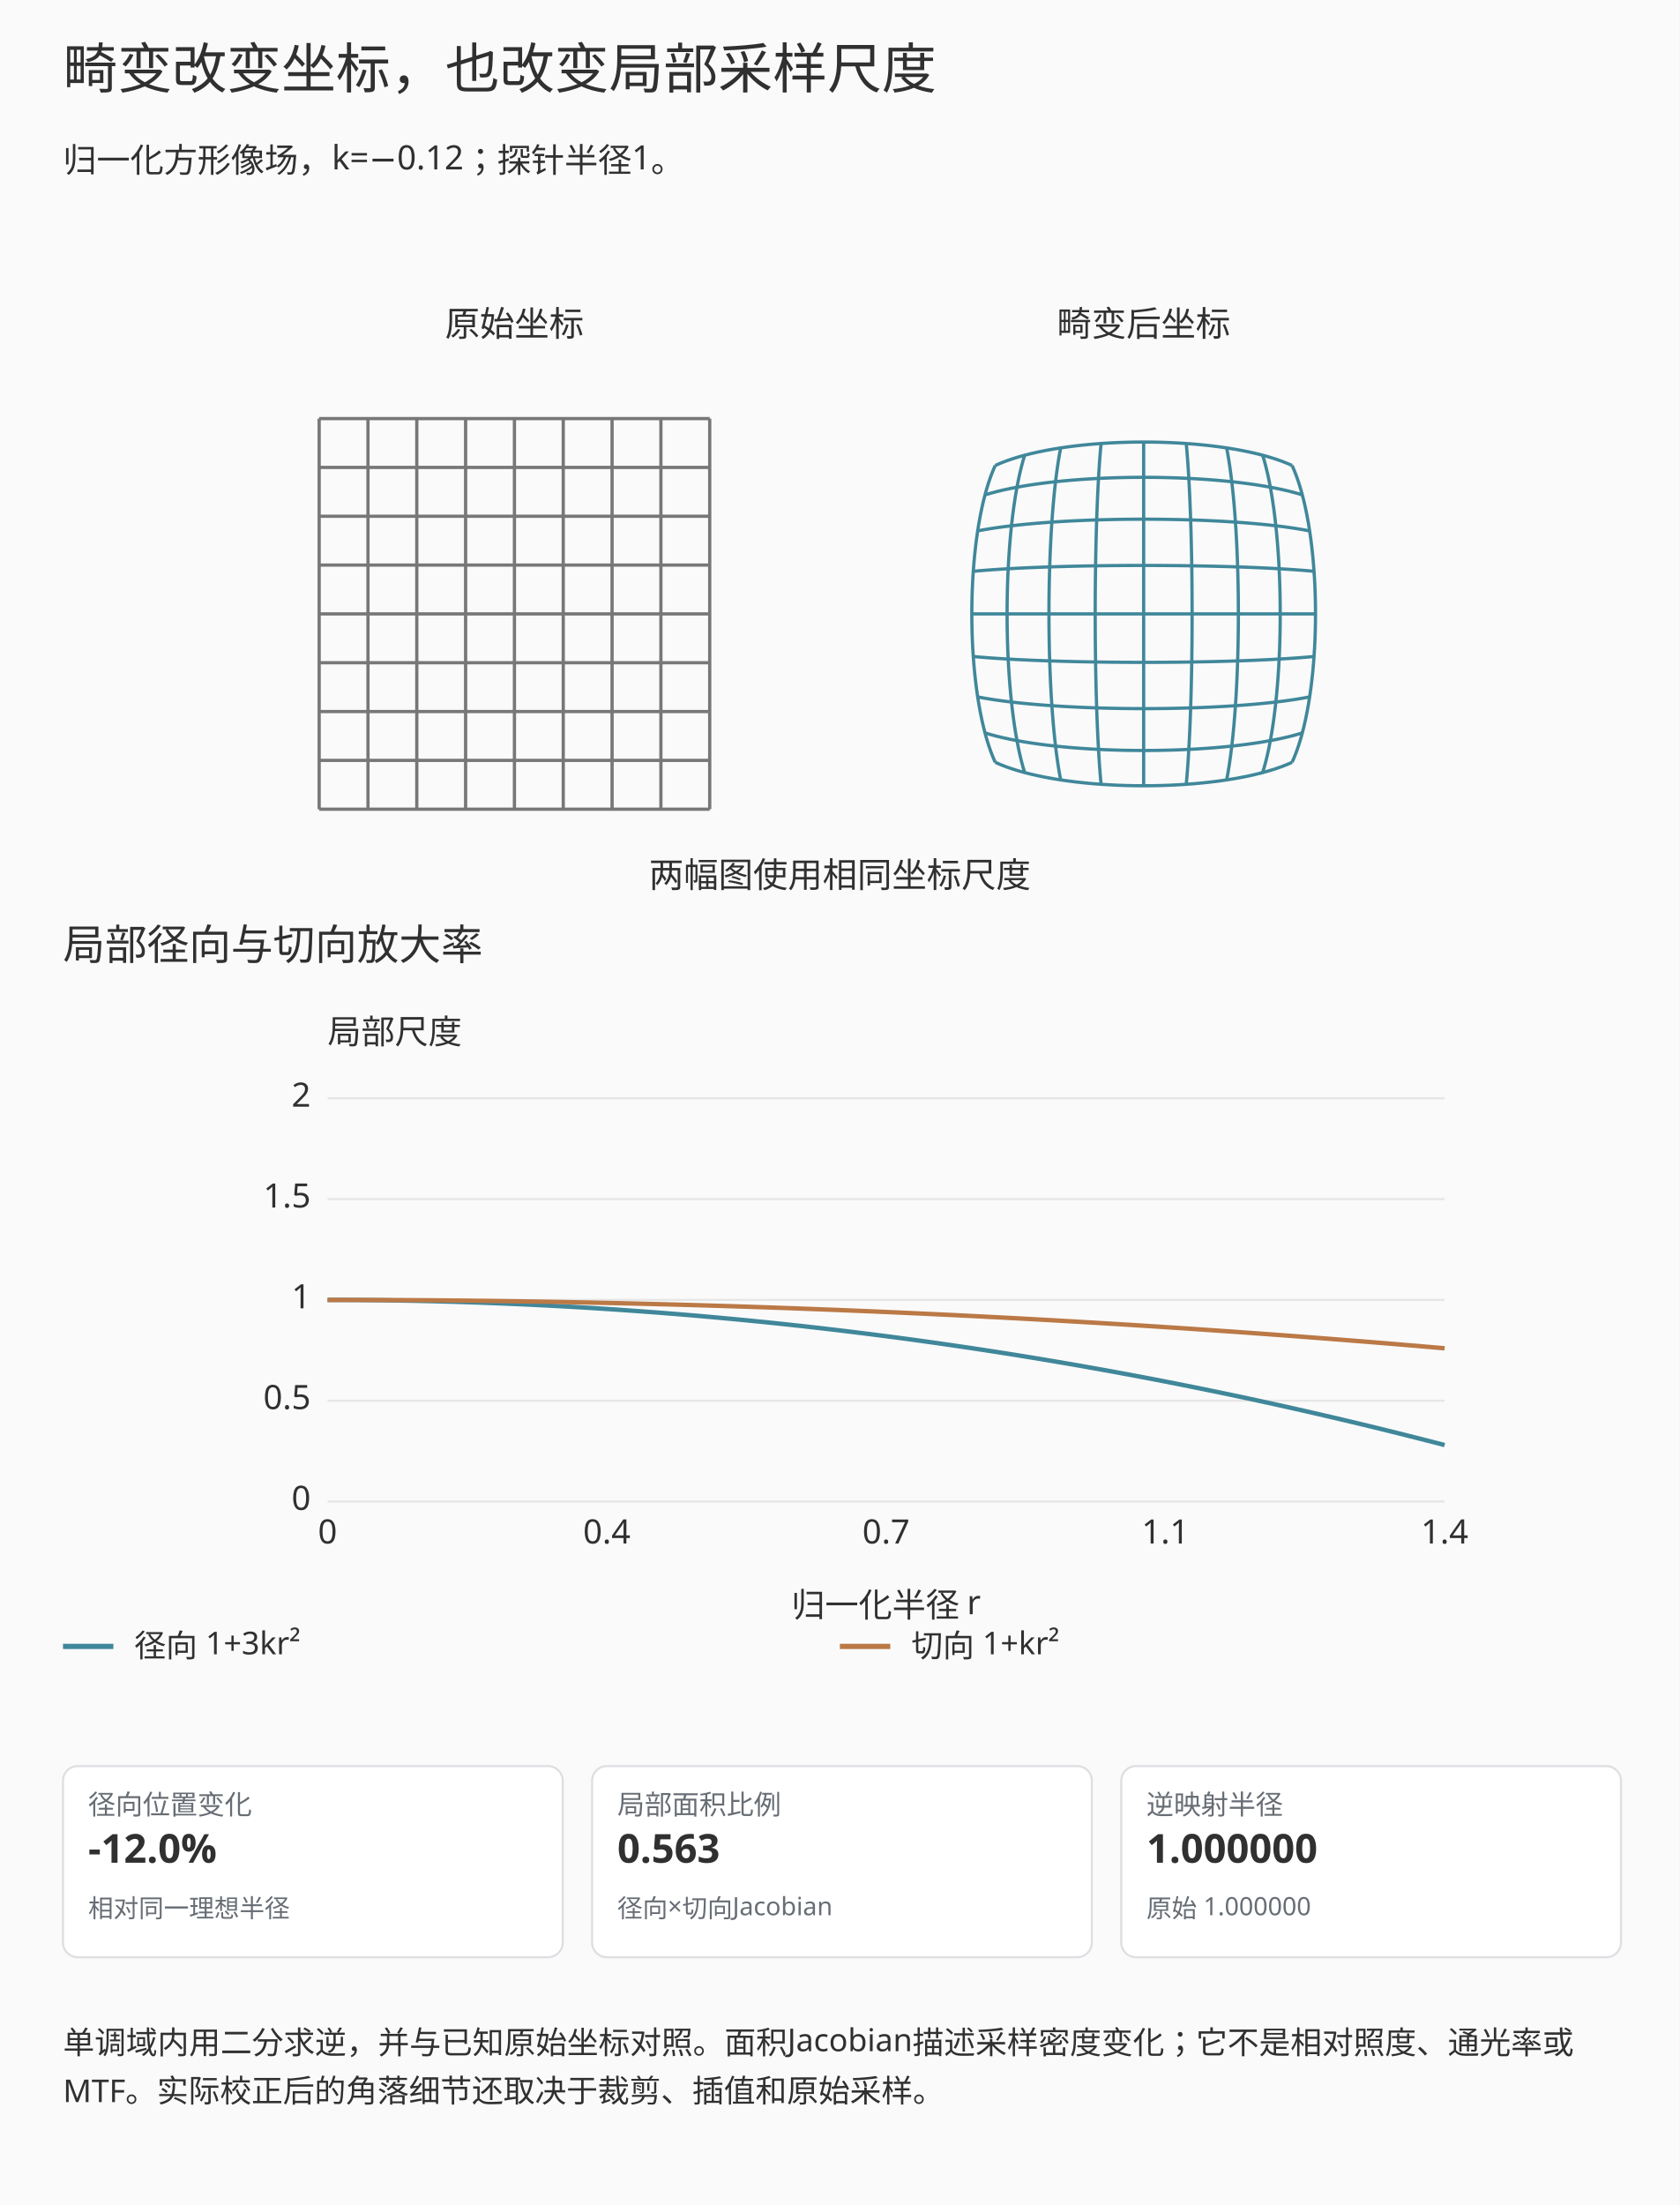
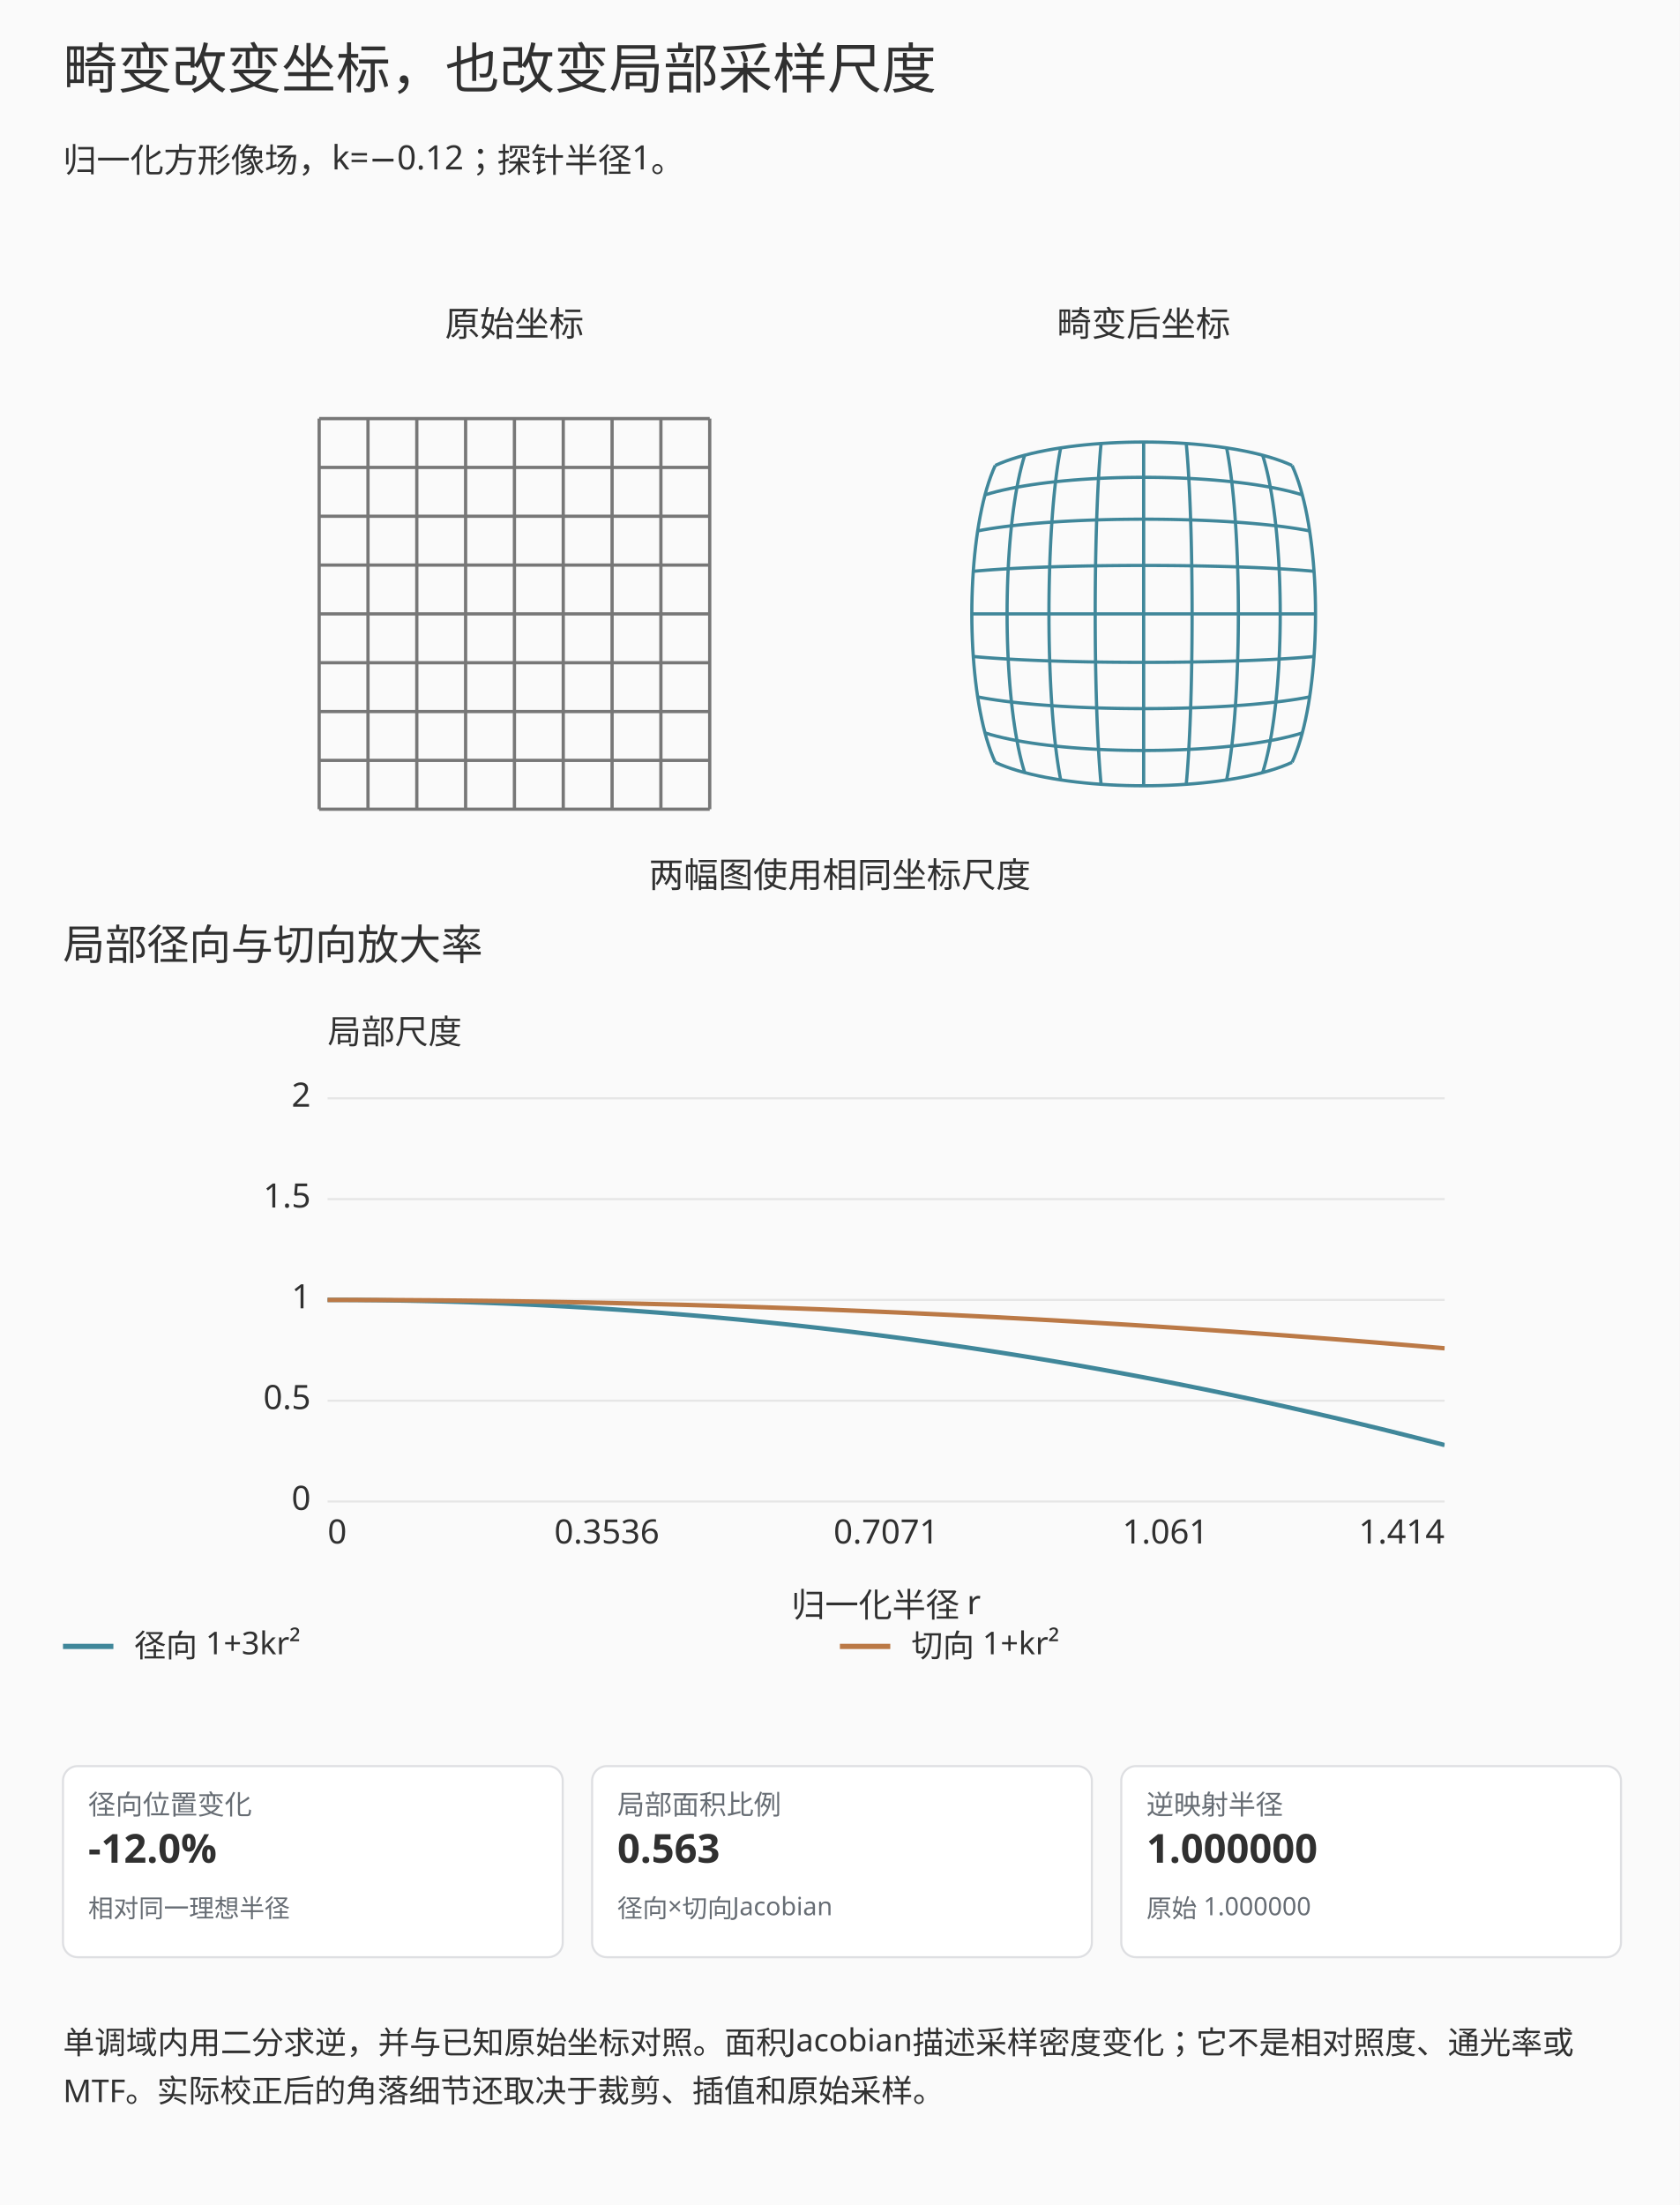
<svg xmlns="http://www.w3.org/2000/svg" width="800" height="1050" viewBox="0 0 800 1050" role="img" aria-label="互动示意：径向畸变网格、逆映射与局部面积尺度" style="color:#303030;fill:currentColor;font:16px sans-serif">
  <style>text{font-family:sans-serif}</style>
  <rect width="800" height="100%" fill="#fafafa" />
  <text x="30" y="42" font-size="26">畸变改变坐标，也改变局部采样尺度</text>
  <text x="30" y="82">归一化方形像场，k=−0.12；探针半径1。</text>
  <svg x="30" y="127" width="740" height="310" class="drawing" viewBox="0 0 640 300" role="img" aria-label="原始方格与径向畸变方格">
    <g fill="none" stroke-width="1.5">
      <path d="M80,250 L84.5,250 L89,250 L93.5,250 L98,250 L102.5,250 L107,250 L111.5,250 L116,250 L120.5,250 L125,250 L129.5,250 L134,250 L138.5,250 L143,250 L147.5,250 L152,250 L156.5,250 L161,250 L165.5,250 L170,250 L174.5,250 L179,250 L183.5,250 L188,250 L192.5,250 L197,250 L201.5,250 L206,250 L210.5,250 L215,250 L219.5,250 L224,250 L228.5,250 L233,250 L237.5,250 L242,250 L246.5,250 L251,250 L255.5,250 L260,250" stroke="#777" />
      <path d="M391.6,228.4 L394.02,229.453 L396.593,230.452 L399.313,231.397 L402.17,232.288 L405.156,233.125 L408.264,233.908 L411.486,234.637 L414.813,235.312 L418.237,235.933 L421.75,236.5 L425.344,237.013 L429.011,237.472 L432.743,237.877 L436.532,238.228 L440.369,238.525 L444.246,238.768 L448.156,238.957 L452.091,239.092 L456.041,239.173 L460,239.2 L463.959,239.173 L467.909,239.092 L471.844,238.957 L475.754,238.768 L479.631,238.525 L483.468,238.228 L487.257,237.877 L490.989,237.472 L494.656,237.013 L498.25,236.5 L501.763,235.933 L505.187,235.312 L508.514,234.637 L511.736,233.908 L514.844,233.125 L517.83,232.288 L520.687,231.397 L523.407,230.452 L525.98,229.453 L528.4,228.4" stroke="#40879a" />
      <path d="M80,250 L80,245.5 L80,241 L80,236.5 L80,232 L80,227.5 L80,223 L80,218.5 L80,214 L80,209.5 L80,205 L80,200.5 L80,196 L80,191.5 L80,187 L80,182.5 L80,178 L80,173.5 L80,169 L80,164.5 L80,160 L80,155.5 L80,151 L80,146.5 L80,142 L80,137.5 L80,133 L80,128.5 L80,124 L80,119.5 L80,115 L80,110.5 L80,106 L80,101.5 L80,97 L80,92.5 L80,88 L80,83.5 L80,79 L80,74.5 L80,70" stroke="#777" />
      <path d="M391.6,228.4 L390.547,225.98 L389.548,223.407 L388.603,220.687 L387.712,217.83 L386.875,214.844 L386.092,211.736 L385.363,208.514 L384.688,205.187 L384.067,201.763 L383.5,198.25 L382.987,194.656 L382.528,190.989 L382.123,187.257 L381.772,183.468 L381.475,179.631 L381.232,175.754 L381.043,171.844 L380.908,167.909 L380.827,163.959 L380.8,160 L380.827,156.041 L380.908,152.091 L381.043,148.156 L381.232,144.246 L381.475,140.369 L381.772,136.532 L382.123,132.743 L382.528,129.011 L382.987,125.344 L383.5,121.75 L384.067,118.237 L384.688,114.813 L385.363,111.486 L386.092,108.264 L386.875,105.156 L387.712,102.17 L388.603,99.313 L389.548,96.593 L390.547,94.02 L391.6,91.6" stroke="#40879a" />
      <path d="M80,227.5 L84.5,227.5 L89,227.5 L93.5,227.5 L98,227.5 L102.5,227.5 L107,227.5 L111.5,227.5 L116,227.5 L120.5,227.5 L125,227.5 L129.5,227.5 L134,227.5 L138.5,227.5 L143,227.5 L147.5,227.5 L152,227.5 L156.5,227.5 L161,227.5 L165.5,227.5 L170,227.5 L174.5,227.5 L179,227.5 L183.5,227.5 L188,227.5 L192.5,227.5 L197,227.5 L201.5,227.5 L206,227.5 L210.5,227.5 L215,227.5 L219.5,227.5 L224,227.5 L228.5,227.5 L233,227.5 L237.5,227.5 L242,227.5 L246.5,227.5 L251,227.5 L255.5,227.5 L260,227.5" stroke="#777" />
      <path d="M386.875,214.844 L389.531,215.633 L392.341,216.383 L395.296,217.091 L398.39,217.76 L401.613,218.387 L404.957,218.975 L408.415,219.522 L411.978,220.028 L415.638,220.494 L419.387,220.919 L423.218,221.303 L427.121,221.648 L431.089,221.952 L435.114,222.215 L439.188,222.438 L443.301,222.62 L447.448,222.761 L451.618,222.863 L455.805,222.923 L460,222.944 L464.195,222.923 L468.382,222.863 L472.552,222.761 L476.699,222.62 L480.812,222.438 L484.886,222.215 L488.911,221.952 L492.879,221.648 L496.782,221.303 L500.613,220.919 L504.362,220.494 L508.022,220.028 L511.585,219.522 L515.043,218.975 L518.388,218.387 L521.61,217.76 L524.704,217.091 L527.659,216.383 L530.469,215.633 L533.125,214.844" stroke="#40879a" />
      <path d="M102.5,250 L102.5,245.5 L102.5,241 L102.5,236.5 L102.5,232 L102.5,227.5 L102.5,223 L102.5,218.5 L102.5,214 L102.5,209.5 L102.5,205 L102.5,200.5 L102.5,196 L102.5,191.5 L102.5,187 L102.5,182.5 L102.5,178 L102.5,173.5 L102.5,169 L102.5,164.5 L102.5,160 L102.5,155.5 L102.5,151 L102.5,146.5 L102.5,142 L102.5,137.5 L102.5,133 L102.5,128.5 L102.5,124 L102.5,119.5 L102.5,115 L102.5,110.5 L102.5,106 L102.5,101.5 L102.5,97 L102.5,92.5 L102.5,88 L102.5,83.5 L102.5,79 L102.5,74.5 L102.5,70" stroke="#777" />
      <path d="M405.156,233.125 L404.366,230.469 L403.617,227.659 L402.909,224.704 L402.24,221.61 L401.613,218.387 L401.025,215.043 L400.478,211.585 L399.972,208.022 L399.507,204.362 L399.081,200.613 L398.697,196.782 L398.352,192.879 L398.048,188.911 L397.785,184.886 L397.562,180.812 L397.38,176.699 L397.238,172.552 L397.137,168.382 L397.077,164.195 L397.056,160 L397.077,155.805 L397.137,151.618 L397.238,147.448 L397.38,143.301 L397.562,139.188 L397.785,135.114 L398.048,131.089 L398.352,127.121 L398.697,123.218 L399.081,119.388 L399.507,115.638 L399.972,111.978 L400.478,108.415 L401.025,104.957 L401.613,101.613 L402.24,98.39 L402.909,95.296 L403.617,92.341 L404.366,89.531 L405.156,86.875" stroke="#40879a" />
      <path d="M80,205 L84.5,205 L89,205 L93.5,205 L98,205 L102.5,205 L107,205 L111.5,205 L116,205 L120.5,205 L125,205 L129.5,205 L134,205 L138.5,205 L143,205 L147.5,205 L152,205 L156.5,205 L161,205 L165.5,205 L170,205 L174.5,205 L179,205 L183.5,205 L188,205 L192.5,205 L197,205 L201.5,205 L206,205 L210.5,205 L215,205 L219.5,205 L224,205 L228.5,205 L233,205 L237.5,205 L242,205 L246.5,205 L251,205 L255.5,205 L260,205" stroke="#777" />
      <path d="M383.5,198.25 L386.325,198.776 L389.303,199.276 L392.428,199.749 L395.69,200.194 L399.081,200.613 L402.594,201.004 L406.221,201.368 L409.953,201.706 L413.782,202.017 L417.7,202.3 L421.699,202.556 L425.771,202.786 L429.908,202.988 L434.102,203.164 L438.344,203.312 L442.626,203.434 L446.941,203.529 L451.281,203.596 L455.636,203.637 L460,203.65 L464.364,203.637 L468.719,203.596 L473.059,203.529 L477.374,203.434 L481.656,203.312 L485.898,203.164 L490.092,202.988 L494.229,202.786 L498.301,202.556 L502.3,202.3 L506.218,202.017 L510.047,201.706 L513.779,201.368 L517.406,201.004 L520.919,200.613 L524.31,200.194 L527.572,199.749 L530.697,199.276 L533.675,198.776 L536.5,198.25" stroke="#40879a" />
      <path d="M125,250 L125,245.5 L125,241 L125,236.5 L125,232 L125,227.5 L125,223 L125,218.5 L125,214 L125,209.5 L125,205 L125,200.5 L125,196 L125,191.5 L125,187 L125,182.5 L125,178 L125,173.5 L125,169 L125,164.5 L125,160 L125,155.5 L125,151 L125,146.5 L125,142 L125,137.5 L125,133 L125,128.5 L125,124 L125,119.5 L125,115 L125,110.5 L125,106 L125,101.5 L125,97 L125,92.5 L125,88 L125,83.5 L125,79 L125,74.5 L125,70" stroke="#777" />
      <path d="M421.75,236.5 L421.224,233.675 L420.724,230.697 L420.252,227.572 L419.806,224.31 L419.387,220.919 L418.996,217.406 L418.632,213.779 L418.294,210.047 L417.983,206.218 L417.7,202.3 L417.443,198.301 L417.214,194.229 L417.012,190.092 L416.836,185.898 L416.688,181.656 L416.566,177.374 L416.471,173.059 L416.404,168.719 L416.363,164.364 L416.35,160 L416.363,155.636 L416.404,151.281 L416.471,146.941 L416.566,142.626 L416.688,138.344 L416.836,134.102 L417.012,129.908 L417.214,125.771 L417.443,121.699 L417.7,117.7 L417.983,113.782 L418.294,109.953 L418.632,106.221 L418.996,102.594 L419.387,99.081 L419.806,95.69 L420.252,92.428 L420.724,89.303 L421.224,86.325 L421.75,83.5" stroke="#40879a" />
      <path d="M80,182.5 L84.5,182.5 L89,182.5 L93.5,182.5 L98,182.5 L102.5,182.5 L107,182.5 L111.5,182.5 L116,182.5 L120.5,182.5 L125,182.5 L129.5,182.5 L134,182.5 L138.5,182.5 L143,182.5 L147.5,182.5 L152,182.5 L156.5,182.5 L161,182.5 L165.5,182.5 L170,182.5 L174.5,182.5 L179,182.5 L183.5,182.5 L188,182.5 L192.5,182.5 L197,182.5 L201.5,182.5 L206,182.5 L210.5,182.5 L215,182.5 L219.5,182.5 L224,182.5 L228.5,182.5 L233,182.5 L237.5,182.5 L242,182.5 L246.5,182.5 L251,182.5 L255.5,182.5 L260,182.5" stroke="#777" />
      <path d="M381.475,179.631 L384.401,179.894 L387.481,180.144 L390.706,180.381 L394.07,180.603 L397.562,180.812 L401.177,181.008 L404.905,181.19 L408.738,181.359 L412.668,181.514 L416.688,181.656 L420.788,181.785 L424.961,181.899 L429.199,182 L433.494,182.088 L437.837,182.162 L442.221,182.223 L446.638,182.27 L451.078,182.304 L455.535,182.325 L460,182.331 L464.465,182.325 L468.922,182.304 L473.362,182.27 L477.779,182.223 L482.163,182.162 L486.506,182.088 L490.801,182 L495.039,181.899 L499.212,181.785 L503.312,181.656 L507.332,181.514 L511.262,181.359 L515.095,181.19 L518.823,181.008 L522.438,180.812 L525.93,180.603 L529.294,180.38 L532.519,180.144 L535.599,179.894 L538.525,179.631" stroke="#40879a" />
      <path d="M147.5,250 L147.5,245.5 L147.5,241 L147.5,236.5 L147.5,232 L147.5,227.5 L147.5,223 L147.5,218.5 L147.5,214 L147.5,209.5 L147.5,205 L147.5,200.5 L147.5,196 L147.5,191.5 L147.5,187 L147.5,182.5 L147.5,178 L147.5,173.5 L147.5,169 L147.5,164.5 L147.5,160 L147.5,155.5 L147.5,151 L147.5,146.5 L147.5,142 L147.5,137.5 L147.5,133 L147.5,128.5 L147.5,124 L147.5,119.5 L147.5,115 L147.5,110.5 L147.5,106 L147.5,101.5 L147.5,97 L147.5,92.5 L147.5,88 L147.5,83.5 L147.5,79 L147.5,74.5 L147.5,70" stroke="#777" />
      <path d="M440.369,238.525 L440.106,235.599 L439.856,232.519 L439.62,229.294 L439.397,225.93 L439.188,222.438 L438.992,218.823 L438.81,215.095 L438.641,211.262 L438.486,207.332 L438.344,203.312 L438.216,199.212 L438.101,195.039 L438,190.801 L437.912,186.506 L437.837,182.162 L437.777,177.779 L437.729,173.362 L437.696,168.922 L437.675,164.465 L437.669,160 L437.675,155.535 L437.696,151.078 L437.729,146.638 L437.777,142.221 L437.837,137.838 L437.912,133.494 L438,129.199 L438.101,124.961 L438.216,120.788 L438.344,116.688 L438.486,112.668 L438.641,108.738 L438.81,104.905 L438.992,101.177 L439.188,97.562 L439.397,94.07 L439.62,90.706 L439.856,87.481 L440.106,84.401 L440.369,81.475" stroke="#40879a" />
      <path d="M80,160 L84.5,160 L89,160 L93.5,160 L98,160 L102.5,160 L107,160 L111.5,160 L116,160 L120.5,160 L125,160 L129.5,160 L134,160 L138.5,160 L143,160 L147.5,160 L152,160 L156.5,160 L161,160 L165.5,160 L170,160 L174.5,160 L179,160 L183.5,160 L188,160 L192.5,160 L197,160 L201.5,160 L206,160 L210.5,160 L215,160 L219.5,160 L224,160 L228.5,160 L233,160 L237.5,160 L242,160 L246.5,160 L251,160 L255.5,160 L260,160" stroke="#777" />
      <path d="M380.8,160 L383.76,160 L386.873,160 L390.133,160 L393.53,160 L397.056,160 L400.704,160 L404.466,160 L408.333,160 L412.297,160 L416.35,160 L420.484,160 L424.691,160 L428.963,160 L433.292,160 L437.669,160 L442.086,160 L446.536,160 L451.011,160 L455.501,160 L460,160 L464.499,160 L468.989,160 L473.464,160 L477.914,160 L482.331,160 L486.708,160 L491.037,160 L495.309,160 L499.516,160 L503.65,160 L507.703,160 L511.667,160 L515.534,160 L519.296,160 L522.944,160 L526.47,160 L529.867,160 L533.127,160 L536.24,160 L539.2,160" stroke="#40879a" />
      <path d="M170,250 L170,245.5 L170,241 L170,236.5 L170,232 L170,227.5 L170,223 L170,218.5 L170,214 L170,209.5 L170,205 L170,200.5 L170,196 L170,191.5 L170,187 L170,182.5 L170,178 L170,173.5 L170,169 L170,164.5 L170,160 L170,155.5 L170,151 L170,146.5 L170,142 L170,137.5 L170,133 L170,128.5 L170,124 L170,119.5 L170,115 L170,110.5 L170,106 L170,101.5 L170,97 L170,92.5 L170,88 L170,83.5 L170,79 L170,74.5 L170,70" stroke="#777" />
      <path d="M460,239.2 L460,236.24 L460,233.127 L460,229.867 L460,226.47 L460,222.944 L460,219.296 L460,215.534 L460,211.667 L460,207.703 L460,203.65 L460,199.516 L460,195.309 L460,191.037 L460,186.708 L460,182.331 L460,177.914 L460,173.464 L460,168.989 L460,164.499 L460,160 L460,155.501 L460,151.011 L460,146.536 L460,142.086 L460,137.669 L460,133.292 L460,128.963 L460,124.691 L460,120.484 L460,116.35 L460,112.297 L460,108.333 L460,104.466 L460,100.704 L460,97.056 L460,93.53 L460,90.133 L460,86.873 L460,83.76 L460,80.8" stroke="#40879a" />
      <path d="M80,137.5 L84.5,137.5 L89,137.5 L93.5,137.5 L98,137.5 L102.5,137.5 L107,137.5 L111.5,137.5 L116,137.5 L120.5,137.5 L125,137.5 L129.5,137.5 L134,137.5 L138.5,137.5 L143,137.5 L147.5,137.5 L152,137.5 L156.5,137.5 L161,137.5 L165.5,137.5 L170,137.5 L174.5,137.5 L179,137.5 L183.5,137.5 L188,137.5 L192.5,137.5 L197,137.5 L201.5,137.5 L206,137.5 L210.5,137.5 L215,137.5 L219.5,137.5 L224,137.5 L228.5,137.5 L233,137.5 L237.5,137.5 L242,137.5 L246.5,137.5 L251,137.5 L255.5,137.5 L260,137.5" stroke="#777" />
      <path d="M381.475,140.369 L384.401,140.106 L387.481,139.856 L390.706,139.619 L394.07,139.397 L397.562,139.188 L401.177,138.992 L404.905,138.81 L408.738,138.641 L412.668,138.486 L416.688,138.344 L420.788,138.215 L424.961,138.101 L429.199,138 L433.494,137.912 L437.837,137.838 L442.221,137.777 L446.638,137.73 L451.078,137.696 L455.535,137.675 L460,137.669 L464.465,137.675 L468.922,137.696 L473.362,137.73 L477.779,137.777 L482.163,137.838 L486.506,137.912 L490.801,138 L495.039,138.101 L499.212,138.215 L503.312,138.344 L507.332,138.486 L511.262,138.641 L515.095,138.81 L518.823,138.992 L522.438,139.188 L525.93,139.397 L529.294,139.62 L532.519,139.856 L535.599,140.106 L538.525,140.369" stroke="#40879a" />
      <path d="M192.5,250 L192.5,245.5 L192.5,241 L192.5,236.5 L192.5,232 L192.5,227.5 L192.5,223 L192.5,218.5 L192.5,214 L192.5,209.5 L192.5,205 L192.5,200.5 L192.5,196 L192.5,191.5 L192.5,187 L192.5,182.5 L192.5,178 L192.5,173.5 L192.5,169 L192.5,164.5 L192.5,160 L192.5,155.5 L192.5,151 L192.5,146.5 L192.5,142 L192.5,137.5 L192.5,133 L192.5,128.5 L192.5,124 L192.5,119.5 L192.5,115 L192.5,110.5 L192.5,106 L192.5,101.5 L192.5,97 L192.5,92.5 L192.5,88 L192.5,83.5 L192.5,79 L192.5,74.5 L192.5,70" stroke="#777" />
      <path d="M479.631,238.525 L479.894,235.599 L480.144,232.519 L480.38,229.294 L480.603,225.93 L480.812,222.438 L481.008,218.823 L481.19,215.095 L481.359,211.262 L481.514,207.332 L481.656,203.312 L481.784,199.212 L481.899,195.039 L482,190.801 L482.088,186.506 L482.163,182.162 L482.223,177.779 L482.271,173.362 L482.304,168.922 L482.325,164.465 L482.331,160 L482.325,155.535 L482.304,151.078 L482.271,146.638 L482.223,142.221 L482.163,137.838 L482.088,133.494 L482,129.199 L481.899,124.961 L481.784,120.788 L481.656,116.688 L481.514,112.668 L481.359,108.738 L481.19,104.905 L481.008,101.177 L480.812,97.562 L480.603,94.07 L480.38,90.706 L480.144,87.481 L479.894,84.401 L479.631,81.475" stroke="#40879a" />
      <path d="M80,115 L84.5,115 L89,115 L93.5,115 L98,115 L102.5,115 L107,115 L111.5,115 L116,115 L120.5,115 L125,115 L129.5,115 L134,115 L138.5,115 L143,115 L147.5,115 L152,115 L156.5,115 L161,115 L165.5,115 L170,115 L174.5,115 L179,115 L183.5,115 L188,115 L192.5,115 L197,115 L201.5,115 L206,115 L210.5,115 L215,115 L219.5,115 L224,115 L228.5,115 L233,115 L237.5,115 L242,115 L246.5,115 L251,115 L255.5,115 L260,115" stroke="#777" />
      <path d="M383.5,121.75 L386.325,121.224 L389.303,120.724 L392.428,120.251 L395.69,119.806 L399.081,119.388 L402.594,118.996 L406.221,118.632 L409.953,118.294 L413.782,117.983 L417.7,117.7 L421.699,117.444 L425.771,117.214 L429.908,117.011 L434.102,116.836 L438.344,116.688 L442.626,116.566 L446.941,116.471 L451.281,116.404 L455.636,116.364 L460,116.35 L464.364,116.364 L468.719,116.404 L473.059,116.471 L477.374,116.566 L481.656,116.688 L485.898,116.836 L490.092,117.011 L494.229,117.214 L498.301,117.444 L502.3,117.7 L506.218,117.983 L510.047,118.294 L513.779,118.632 L517.406,118.996 L520.919,119.388 L524.31,119.806 L527.572,120.251 L530.697,120.724 L533.675,121.224 L536.5,121.75" stroke="#40879a" />
      <path d="M215,250 L215,245.5 L215,241 L215,236.5 L215,232 L215,227.5 L215,223 L215,218.5 L215,214 L215,209.5 L215,205 L215,200.5 L215,196 L215,191.5 L215,187 L215,182.5 L215,178 L215,173.5 L215,169 L215,164.5 L215,160 L215,155.5 L215,151 L215,146.5 L215,142 L215,137.5 L215,133 L215,128.5 L215,124 L215,119.5 L215,115 L215,110.5 L215,106 L215,101.5 L215,97 L215,92.5 L215,88 L215,83.5 L215,79 L215,74.5 L215,70" stroke="#777" />
      <path d="M498.25,236.5 L498.776,233.675 L499.276,230.697 L499.748,227.572 L500.194,224.31 L500.613,220.919 L501.004,217.406 L501.368,213.779 L501.706,210.047 L502.017,206.218 L502.3,202.3 L502.557,198.301 L502.786,194.229 L502.988,190.092 L503.164,185.898 L503.312,181.656 L503.434,177.374 L503.529,173.059 L503.596,168.719 L503.637,164.364 L503.65,160 L503.637,155.636 L503.596,151.281 L503.529,146.941 L503.434,142.626 L503.312,138.344 L503.164,134.102 L502.988,129.908 L502.786,125.771 L502.557,121.699 L502.3,117.7 L502.017,113.782 L501.706,109.953 L501.368,106.221 L501.004,102.594 L500.613,99.081 L500.194,95.69 L499.748,92.428 L499.276,89.303 L498.776,86.325 L498.25,83.5" stroke="#40879a" />
      <path d="M80,92.5 L84.5,92.5 L89,92.5 L93.5,92.5 L98,92.5 L102.5,92.5 L107,92.5 L111.5,92.5 L116,92.5 L120.5,92.5 L125,92.5 L129.5,92.5 L134,92.5 L138.5,92.5 L143,92.5 L147.5,92.5 L152,92.5 L156.5,92.5 L161,92.5 L165.5,92.5 L170,92.5 L174.5,92.5 L179,92.5 L183.5,92.5 L188,92.5 L192.5,92.5 L197,92.5 L201.5,92.5 L206,92.5 L210.5,92.5 L215,92.5 L219.5,92.5 L224,92.5 L228.5,92.5 L233,92.5 L237.5,92.5 L242,92.5 L246.5,92.5 L251,92.5 L255.5,92.5 L260,92.5" stroke="#777" />
      <path d="M386.875,105.156 L389.531,104.367 L392.341,103.617 L395.296,102.909 L398.39,102.24 L401.613,101.613 L404.957,101.025 L408.415,100.478 L411.978,99.972 L415.638,99.506 L419.387,99.081 L423.218,98.697 L427.121,98.352 L431.089,98.048 L435.114,97.785 L439.188,97.562 L443.301,97.38 L447.448,97.239 L451.618,97.137 L455.805,97.076 L460,97.056 L464.195,97.076 L468.382,97.137 L472.552,97.239 L476.699,97.38 L480.812,97.562 L484.886,97.785 L488.911,98.048 L492.879,98.352 L496.782,98.697 L500.613,99.081 L504.362,99.506 L508.022,99.972 L511.585,100.478 L515.043,101.025 L518.388,101.613 L521.61,102.24 L524.704,102.909 L527.659,103.617 L530.469,104.367 L533.125,105.156" stroke="#40879a" />
      <path d="M237.5,250 L237.5,245.5 L237.5,241 L237.5,236.5 L237.5,232 L237.5,227.5 L237.5,223 L237.5,218.5 L237.5,214 L237.5,209.5 L237.5,205 L237.5,200.5 L237.5,196 L237.5,191.5 L237.5,187 L237.5,182.5 L237.5,178 L237.5,173.5 L237.5,169 L237.5,164.5 L237.5,160 L237.5,155.5 L237.5,151 L237.5,146.5 L237.5,142 L237.5,137.5 L237.5,133 L237.5,128.5 L237.5,124 L237.5,119.5 L237.5,115 L237.5,110.5 L237.5,106 L237.5,101.5 L237.5,97 L237.5,92.5 L237.5,88 L237.5,83.5 L237.5,79 L237.5,74.5 L237.5,70" stroke="#777" />
      <path d="M514.844,233.125 L515.634,230.469 L516.383,227.659 L517.091,224.704 L517.76,221.61 L518.388,218.387 L518.975,215.043 L519.521,211.585 L520.028,208.022 L520.494,204.362 L520.919,200.613 L521.303,196.782 L521.648,192.879 L521.952,188.911 L522.215,184.886 L522.438,180.812 L522.62,176.699 L522.761,172.552 L522.863,168.382 L522.923,164.195 L522.944,160 L522.923,155.805 L522.863,151.618 L522.761,147.448 L522.62,143.301 L522.438,139.188 L522.215,135.114 L521.952,131.089 L521.648,127.121 L521.303,123.218 L520.919,119.388 L520.494,115.638 L520.028,111.978 L519.521,108.415 L518.975,104.957 L518.388,101.613 L517.76,98.39 L517.091,95.296 L516.383,92.341 L515.634,89.531 L514.844,86.875" stroke="#40879a" />
      <path d="M80,70 L84.5,70 L89,70 L93.5,70 L98,70 L102.5,70 L107,70 L111.5,70 L116,70 L120.5,70 L125,70 L129.5,70 L134,70 L138.5,70 L143,70 L147.5,70 L152,70 L156.5,70 L161,70 L165.5,70 L170,70 L174.5,70 L179,70 L183.5,70 L188,70 L192.5,70 L197,70 L201.5,70 L206,70 L210.5,70 L215,70 L219.5,70 L224,70 L228.5,70 L233,70 L237.5,70 L242,70 L246.5,70 L251,70 L255.5,70 L260,70" stroke="#777" />
      <path d="M391.6,91.6 L394.02,90.547 L396.593,89.548 L399.313,88.603 L402.17,87.712 L405.156,86.875 L408.264,86.092 L411.486,85.363 L414.813,84.688 L418.237,84.067 L421.75,83.5 L425.344,82.987 L429.011,82.528 L432.743,82.123 L436.532,81.772 L440.369,81.475 L444.246,81.232 L448.156,81.043 L452.091,80.908 L456.041,80.827 L460,80.8 L463.959,80.827 L467.909,80.908 L471.844,81.043 L475.754,81.232 L479.631,81.475 L483.468,81.772 L487.257,82.123 L490.989,82.528 L494.656,82.987 L498.25,83.5 L501.763,84.067 L505.187,84.688 L508.514,85.363 L511.736,86.092 L514.844,86.875 L517.83,87.712 L520.687,88.603 L523.407,89.548 L525.98,90.547 L528.4,91.6" stroke="#40879a" />
      <path d="M260,250 L260,245.5 L260,241 L260,236.5 L260,232 L260,227.5 L260,223 L260,218.5 L260,214 L260,209.5 L260,205 L260,200.5 L260,196 L260,191.5 L260,187 L260,182.5 L260,178 L260,173.5 L260,169 L260,164.5 L260,160 L260,155.5 L260,151 L260,146.5 L260,142 L260,137.5 L260,133 L260,128.5 L260,124 L260,119.5 L260,115 L260,110.5 L260,106 L260,101.5 L260,97 L260,92.5 L260,88 L260,83.5 L260,79 L260,74.5 L260,70" stroke="#777" />
      <path d="M528.4,228.4 L529.453,225.98 L530.452,223.407 L531.397,220.687 L532.288,217.83 L533.125,214.844 L533.908,211.736 L534.637,208.514 L535.312,205.187 L535.933,201.763 L536.5,198.25 L537.013,194.656 L537.472,190.989 L537.877,187.257 L538.228,183.468 L538.525,179.631 L538.768,175.754 L538.957,171.844 L539.092,167.909 L539.173,163.959 L539.2,160 L539.173,156.041 L539.092,152.091 L538.957,148.156 L538.768,144.246 L538.525,140.369 L538.228,136.532 L537.877,132.743 L537.472,129.011 L537.013,125.344 L536.5,121.75 L535.933,118.237 L535.312,114.813 L534.637,111.486 L533.908,108.264 L533.125,105.156 L532.288,102.17 L531.397,99.313 L530.452,96.593 L529.453,94.02 L528.4,91.6" stroke="#40879a" />
    </g>
    <text x="170" y="32" text-anchor="middle">原始坐标</text>
    <text x="460" y="32" text-anchor="middle">畸变后坐标</text>
    <text x="320" y="286" text-anchor="middle">两幅图使用相同坐标尺度</text>
  </svg>
  <text x="30" y="457" font-size="20">局部径向与切向放大率</text>
  <svg x="30" y="473" width="740" height="300" role="img" aria-label="局部径向与切向放大率" viewBox="0 0 640 300">
    <path d="M76,242H608" stroke="currentColor" opacity=".10" />
    <text x="68" y="246" text-anchor="end">0</text>
-     <text x="76" y="262" text-anchor="middle">0</text>
+     <text x="76" y="262" text-anchor="start">0</text>
    <path d="M76,194H608" stroke="currentColor" opacity=".10" />
    <text x="68" y="198" text-anchor="end">0.5</text>
-     <text x="209" y="262" text-anchor="middle">0.4</text>
+     <text x="209" y="262" text-anchor="middle">0.3536</text>
    <path d="M76,146H608" stroke="currentColor" opacity=".10" />
    <text x="68" y="150" text-anchor="end">1</text>
-     <text x="342" y="262" text-anchor="middle">0.7</text>
+     <text x="342" y="262" text-anchor="middle">0.7071</text>
    <path d="M76,98H608" stroke="currentColor" opacity=".10" />
    <text x="68" y="102" text-anchor="end">1.5</text>
-     <text x="475" y="262" text-anchor="middle">1.1</text>
+     <text x="475" y="262" text-anchor="middle">1.061</text>
    <path d="M76,50H608" stroke="currentColor" opacity=".10" />
    <text x="68" y="54" text-anchor="end">2</text>
-     <text x="608" y="262" text-anchor="middle">1.4</text>
-     <path d="M76.00,146.00 L80.43,146.00 L84.87,146.02 L89.30,146.04 L93.73,146.08 L98.17,146.12 L102.60,146.17 L107.03,146.24 L111.47,146.31 L115.90,146.39 L120.33,146.48 L124.77,146.58 L129.20,146.69 L133.63,146.81 L138.07,146.94 L142.50,147.08 L146.93,147.23 L151.37,147.39 L155.80,147.56 L160.23,147.73 L164.67,147.92 L169.10,148.12 L173.53,148.32 L177.97,148.54 L182.40,148.76 L186.83,149.00 L191.27,149.24 L195.70,149.50 L200.13,149.76 L204.57,150.04 L209.00,150.32 L213.43,150.61 L217.87,150.92 L222.30,151.23 L226.73,151.55 L231.17,151.88 L235.60,152.22 L240.03,152.57 L244.47,152.93 L248.90,153.30 L253.33,153.68 L257.77,154.07 L262.20,154.47 L266.63,154.88 L271.07,155.29 L275.50,155.72 L279.93,156.16 L284.37,156.60 L288.80,157.06 L293.23,157.52 L297.67,158.00 L302.10,158.48 L306.53,158.98 L310.97,159.48 L315.40,160.00 L319.83,160.52 L324.27,161.05 L328.70,161.60 L333.13,162.15 L337.57,162.71 L342.00,163.28 L346.43,163.86 L350.87,164.45 L355.30,165.05 L359.73,165.66 L364.17,166.28 L368.60,166.91 L373.03,167.55 L377.47,168.20 L381.90,168.85 L386.33,169.52 L390.77,170.20 L395.20,170.88 L399.63,171.58 L404.07,172.28 L408.50,173.00 L412.93,173.72 L417.37,174.46 L421.80,175.20 L426.23,175.96 L430.67,176.72 L435.10,177.49 L439.53,178.28 L443.97,179.07 L448.40,179.87 L452.83,180.68 L457.27,181.50 L461.70,182.33 L466.13,183.17 L470.57,184.02 L475.00,184.88 L479.43,185.75 L483.87,186.63 L488.30,187.52 L492.73,188.41 L497.17,189.32 L501.60,190.24 L506.03,191.16 L510.47,192.10 L514.90,193.04 L519.33,194.00 L523.77,194.96 L528.20,195.94 L532.63,196.92 L537.07,197.92 L541.50,198.92 L545.93,199.93 L550.37,200.96 L554.80,201.99 L559.23,203.03 L563.67,204.08 L568.10,205.14 L572.53,206.21 L576.97,207.29 L581.40,208.38 L585.83,209.48 L590.27,210.59 L594.70,211.71 L599.13,212.84 L603.57,213.97 L608.00,215.12" fill="none" stroke="#40879a" stroke-width="2.1" />
-     <path d="M76.00,146.00 L80.43,146.00 L84.87,146.01 L89.30,146.01 L93.73,146.03 L98.17,146.04 L102.60,146.06 L107.03,146.08 L111.47,146.10 L115.90,146.13 L120.33,146.16 L124.77,146.19 L129.20,146.23 L133.63,146.27 L138.07,146.31 L142.50,146.36 L146.93,146.41 L151.37,146.46 L155.80,146.52 L160.23,146.58 L164.67,146.64 L169.10,146.71 L173.53,146.77 L177.97,146.85 L182.40,146.92 L186.83,147.00 L191.27,147.08 L195.70,147.17 L200.13,147.25 L204.57,147.35 L209.00,147.44 L213.43,147.54 L217.87,147.64 L222.30,147.74 L226.73,147.85 L231.17,147.96 L235.60,148.07 L240.03,148.19 L244.47,148.31 L248.90,148.43 L253.33,148.56 L257.77,148.69 L262.20,148.82 L266.63,148.96 L271.07,149.10 L275.50,149.24 L279.93,149.39 L284.37,149.53 L288.80,149.69 L293.23,149.84 L297.67,150.00 L302.10,150.16 L306.53,150.33 L310.97,150.49 L315.40,150.67 L319.83,150.84 L324.27,151.02 L328.70,151.20 L333.13,151.38 L337.57,151.57 L342.00,151.76 L346.43,151.95 L350.87,152.15 L355.30,152.35 L359.73,152.55 L364.17,152.76 L368.60,152.97 L373.03,153.18 L377.47,153.40 L381.90,153.62 L386.33,153.84 L390.77,154.07 L395.20,154.29 L399.63,154.53 L404.07,154.76 L408.50,155.00 L412.93,155.24 L417.37,155.49 L421.80,155.73 L426.23,155.99 L430.67,156.24 L435.10,156.50 L439.53,156.76 L443.97,157.02 L448.40,157.29 L452.83,157.56 L457.27,157.83 L461.70,158.11 L466.13,158.39 L470.57,158.67 L475.00,158.96 L479.43,159.25 L483.87,159.54 L488.30,159.84 L492.73,160.14 L497.17,160.44 L501.60,160.75 L506.03,161.05 L510.47,161.37 L514.90,161.68 L519.33,162.00 L523.77,162.32 L528.20,162.65 L532.63,162.97 L537.07,163.31 L541.50,163.64 L545.93,163.98 L550.37,164.32 L554.80,164.66 L559.23,165.01 L563.67,165.36 L568.10,165.71 L572.53,166.07 L576.97,166.43 L581.40,166.79 L585.83,167.16 L590.27,167.53 L594.70,167.90 L599.13,168.28 L603.57,168.66 L608.00,169.04" fill="none" stroke="#bb7946" stroke-width="2.1" />
+     <text x="608" y="262" text-anchor="end">1.414</text>
+     <svg x="76" y="50" width="532" height="192" viewBox="76 50 532 192" overflow="hidden" data-plot-field="true" style="width:532px;height:192px;overflow:hidden">
+       <path d="M76.00,146.00 L80.43,146.00 L84.87,146.02 L89.30,146.04 L93.73,146.08 L98.17,146.12 L102.60,146.17 L107.03,146.24 L111.47,146.31 L115.90,146.39 L120.33,146.48 L124.77,146.58 L129.20,146.69 L133.63,146.81 L138.07,146.94 L142.50,147.08 L146.93,147.23 L151.37,147.39 L155.80,147.56 L160.23,147.73 L164.67,147.92 L169.10,148.12 L173.53,148.32 L177.97,148.54 L182.40,148.76 L186.83,149.00 L191.27,149.24 L195.70,149.50 L200.13,149.76 L204.57,150.04 L209.00,150.32 L213.43,150.61 L217.87,150.92 L222.30,151.23 L226.73,151.55 L231.17,151.88 L235.60,152.22 L240.03,152.57 L244.47,152.93 L248.90,153.30 L253.33,153.68 L257.77,154.07 L262.20,154.47 L266.63,154.88 L271.07,155.29 L275.50,155.72 L279.93,156.16 L284.37,156.60 L288.80,157.06 L293.23,157.52 L297.67,158.00 L302.10,158.48 L306.53,158.98 L310.97,159.48 L315.40,160.00 L319.83,160.52 L324.27,161.05 L328.70,161.60 L333.13,162.15 L337.57,162.71 L342.00,163.28 L346.43,163.86 L350.87,164.45 L355.30,165.05 L359.73,165.66 L364.17,166.28 L368.60,166.91 L373.03,167.55 L377.47,168.20 L381.90,168.85 L386.33,169.52 L390.77,170.20 L395.20,170.88 L399.63,171.58 L404.07,172.28 L408.50,173.00 L412.93,173.72 L417.37,174.46 L421.80,175.20 L426.23,175.96 L430.67,176.72 L435.10,177.49 L439.53,178.28 L443.97,179.07 L448.40,179.87 L452.83,180.68 L457.27,181.50 L461.70,182.33 L466.13,183.17 L470.57,184.02 L475.00,184.88 L479.43,185.75 L483.87,186.63 L488.30,187.52 L492.73,188.41 L497.17,189.32 L501.60,190.24 L506.03,191.16 L510.47,192.10 L514.90,193.04 L519.33,194.00 L523.77,194.96 L528.20,195.94 L532.63,196.92 L537.07,197.92 L541.50,198.92 L545.93,199.93 L550.37,200.96 L554.80,201.99 L559.23,203.03 L563.67,204.08 L568.10,205.14 L572.53,206.21 L576.97,207.29 L581.40,208.38 L585.83,209.48 L590.27,210.59 L594.70,211.71 L599.13,212.84 L603.57,213.97 L608.00,215.12" fill="none" stroke="#40879a" stroke-width="2.1" />
+       <path d="M76.00,146.00 L80.43,146.00 L84.87,146.01 L89.30,146.01 L93.73,146.03 L98.17,146.04 L102.60,146.06 L107.03,146.08 L111.47,146.10 L115.90,146.13 L120.33,146.16 L124.77,146.19 L129.20,146.23 L133.63,146.27 L138.07,146.31 L142.50,146.36 L146.93,146.41 L151.37,146.46 L155.80,146.52 L160.23,146.58 L164.67,146.64 L169.10,146.71 L173.53,146.77 L177.97,146.85 L182.40,146.92 L186.83,147.00 L191.27,147.08 L195.70,147.17 L200.13,147.25 L204.57,147.35 L209.00,147.44 L213.43,147.54 L217.87,147.64 L222.30,147.74 L226.73,147.85 L231.17,147.96 L235.60,148.07 L240.03,148.19 L244.47,148.31 L248.90,148.43 L253.33,148.56 L257.77,148.69 L262.20,148.82 L266.63,148.96 L271.07,149.10 L275.50,149.24 L279.93,149.39 L284.37,149.53 L288.80,149.69 L293.23,149.84 L297.67,150.00 L302.10,150.16 L306.53,150.33 L310.97,150.49 L315.40,150.67 L319.83,150.84 L324.27,151.02 L328.70,151.20 L333.13,151.38 L337.57,151.57 L342.00,151.76 L346.43,151.95 L350.87,152.15 L355.30,152.35 L359.73,152.55 L364.17,152.76 L368.60,152.97 L373.03,153.18 L377.47,153.40 L381.90,153.62 L386.33,153.84 L390.77,154.07 L395.20,154.29 L399.63,154.53 L404.07,154.76 L408.50,155.00 L412.93,155.24 L417.37,155.49 L421.80,155.73 L426.23,155.99 L430.67,156.24 L435.10,156.50 L439.53,156.76 L443.97,157.02 L448.40,157.29 L452.83,157.56 L457.27,157.83 L461.70,158.11 L466.13,158.39 L470.57,158.67 L475.00,158.96 L479.43,159.25 L483.87,159.54 L488.30,159.84 L492.73,160.14 L497.17,160.44 L501.60,160.75 L506.03,161.05 L510.47,161.37 L514.90,161.68 L519.33,162.00 L523.77,162.32 L528.20,162.65 L532.63,162.97 L537.07,163.31 L541.50,163.64 L545.93,163.98 L550.37,164.32 L554.80,164.66 L559.23,165.01 L563.67,165.36 L568.10,165.71 L572.53,166.07 L576.97,166.43 L581.40,166.79 L585.83,167.16 L590.27,167.53 L594.70,167.90 L599.13,168.28 L603.57,168.66 L608.00,169.04" fill="none" stroke="#bb7946" stroke-width="2.1" />
+     </svg>
    <text x="76" y="24">局部尺度</text>
    <text x="342" y="297" text-anchor="middle">归一化半径 r</text>
  </svg>
  <path d="M30,784h24" fill="none" stroke="#40879a" stroke-width="2.5" />
  <text x="64" y="789" font-size="15">径向 1+3kr²</text>
  <path d="M400,784h24" fill="none" stroke="#bb7946" stroke-width="2.5" />
  <text x="434" y="789" font-size="15">切向 1+kr²</text>
  <rect x="30" y="841" width="238" height="91" rx="7" fill="#fff" stroke="#dedfe2" />
  <text x="42" y="864" font-size="13" fill="#676d74">径向位置变化</text>
  <text x="42" y="887" font-size="19" font-weight="600">-12.0%</text>
  <text x="42" y="913" font-size="12" fill="#676d74">相对同一理想半径</text>
  <rect x="282" y="841" width="238" height="91" rx="7" fill="#fff" stroke="#dedfe2" />
  <text x="294" y="864" font-size="13" fill="#676d74">局部面积比例</text>
  <text x="294" y="887" font-size="19" font-weight="600">0.563</text>
  <text x="294" y="913" font-size="12" fill="#676d74">径向×切向Jacobian</text>
  <rect x="534" y="841" width="238" height="91" rx="7" fill="#fff" stroke="#dedfe2" />
  <text x="546" y="864" font-size="13" fill="#676d74">逆映射半径</text>
  <text x="546" y="887" font-size="19" font-weight="600">1.000000</text>
  <text x="546" y="913" font-size="12" fill="#676d74">原始 1.000000</text>
  <text x="30" y="978" font-size="15">单调域内用二分求逆，并与已知原始坐标对照。面积Jacobian描述采样密度变化；它不是相对照度、通光率或</text>
  <text x="30" y="1001" font-size="15">MTF。实际校正后的角落细节还取决于裁剪、插值和原始采样。</text>
</svg>
